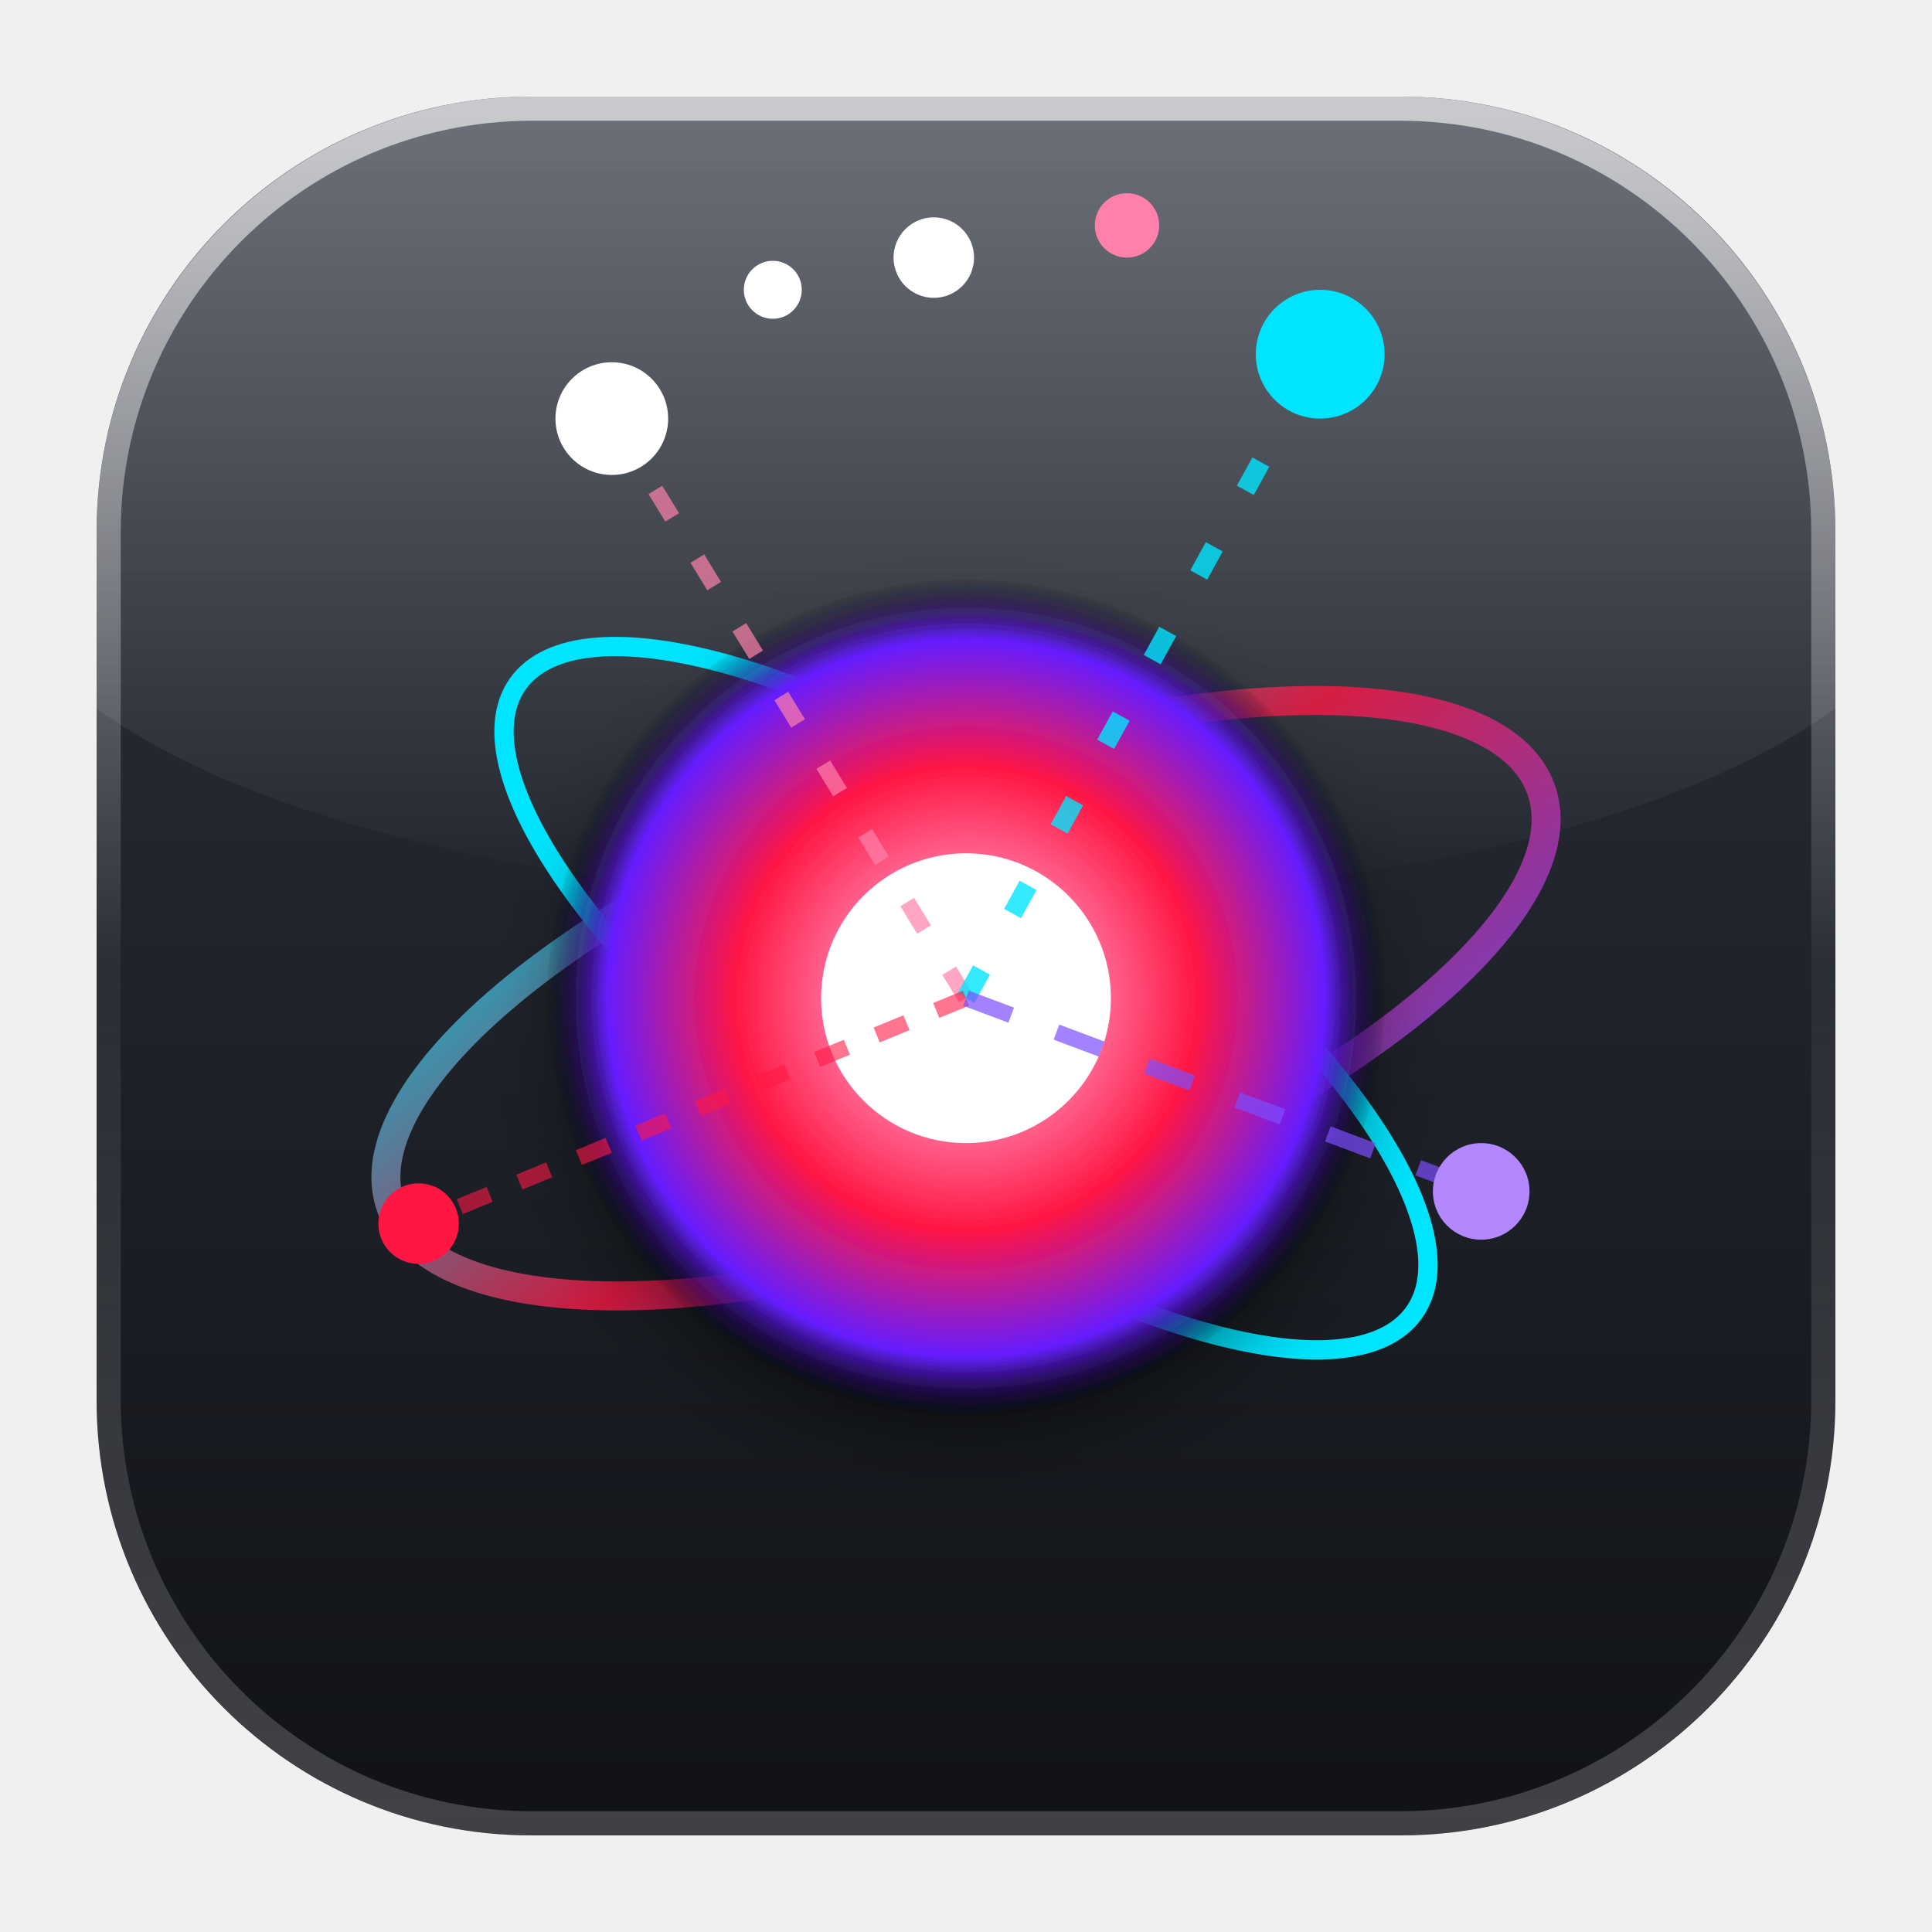
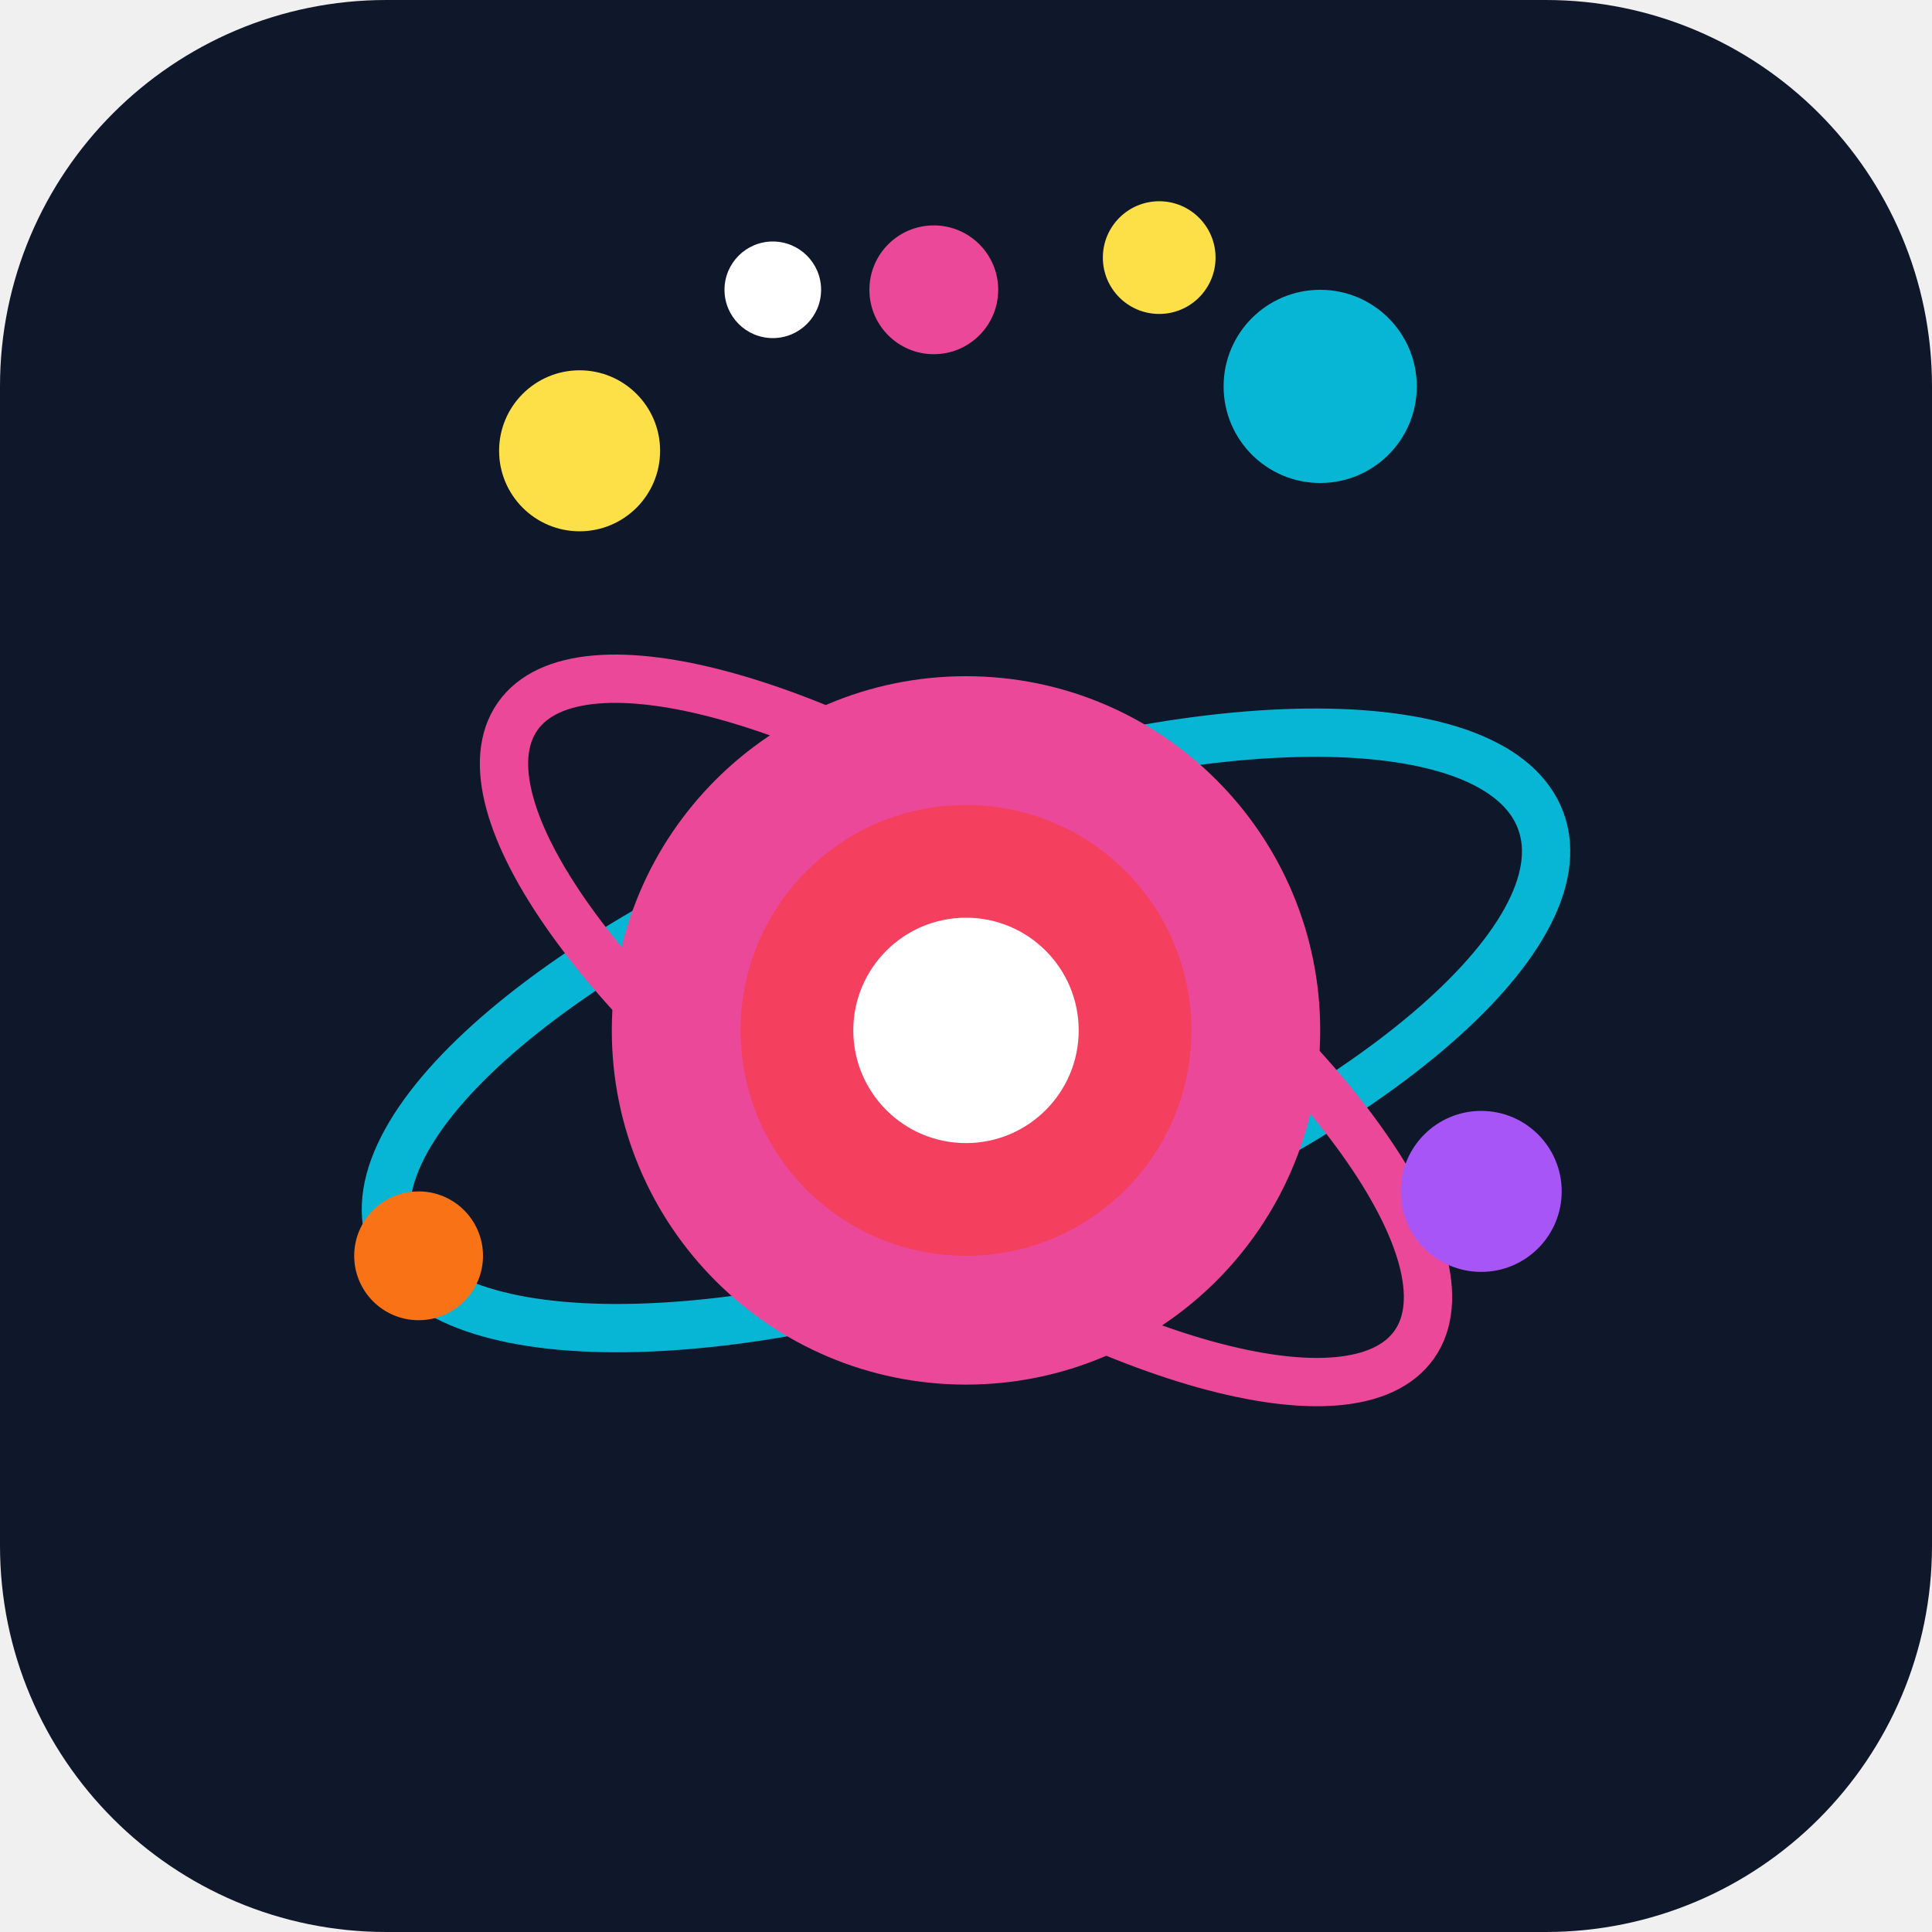
<svg xmlns="http://www.w3.org/2000/svg" viewBox="0 0 120 120" width="120" height="120" data-name="vfx-particles">
-   <defs>
-     <linearGradient id="ptb" x1="0" y1="0" x2="0" y2="1">
-       <stop offset="0" stop-color="#2f3440" />
-       <stop offset="1" stop-color="#101216" />
-     </linearGradient>
-     <linearGradient id="ptg" x1="0" y1="0" x2="0" y2="1">
-       <stop offset="0" stop-color="#ffffff" stop-opacity=".30" />
-       <stop offset="1" stop-color="#ffffff" stop-opacity="0" />
-     </linearGradient>
-     <linearGradient id="pte" x1="0" y1="0" x2="0" y2="1">
-       <stop offset="0" stop-color="#ffffff" stop-opacity=".62" />
-       <stop offset=".5" stop-color="#ffffff" stop-opacity=".05" />
-       <stop offset="1" stop-color="#ffffff" stop-opacity=".20" />
-     </linearGradient>
-     <clipPath id="ptc">
-       <rect x="6" y="6" width="108" height="108" rx="27" />
-     </clipPath>
-     <filter id="ptd" x="-50%" y="-50%" width="200%" height="200%">
-       <feDropShadow dx="0" dy="2.5" stdDeviation="2.6" flood-color="#000" flood-opacity=".55" />
-     </filter>
-   </defs>
-   <rect x="6" y="6" width="108" height="108" rx="27" fill="url(#ptb)" />
-   <g clip-path="url(#ptc)">
-     <path d="M6 6H114V44C92 60 28 60 6 44Z" fill="url(#ptg)" />
-   </g>
-   <radialGradient id="ptS" cx=".5" cy=".5" r=".5">
-     <stop offset="0" stop-color="#ffffff" />
-     <stop offset=".25" stop-color="#ff80ab" />
-     <stop offset=".55" stop-color="#ff1744" />
-     <stop offset=".85" stop-color="#651fff" />
-     <stop offset="1" stop-color="#000" stop-opacity="0" />
-   </radialGradient>
-   <linearGradient id="ptR" x1="0" y1="0" x2="1" y2="1">
-     <stop offset="0" stop-color="#00e5ff" />
-     <stop offset=".5" stop-color="#ff1744" />
-     <stop offset="1" stop-color="#7c4dff" />
-   </linearGradient>
-   <ellipse cx="60" cy="62" rx="38" ry="14" fill="none" stroke="url(#ptR)" stroke-width="1.8" transform="rotate(-20 60 62)" opacity=".8" />
-   <ellipse cx="60" cy="62" rx="34" ry="12" fill="none" stroke="#00e5ff" stroke-width="1.2" transform="rotate(35 60 62)" />
-   <g filter="url(#ptd)">
-     <circle cx="60" cy="62" r="26" fill="url(#ptS)" />
-     <circle cx="60" cy="62" r="9" fill="#ffffff" />
-   </g>
-   <line x1="60" y1="62" x2="38" y2="26" stroke="#ff80ab" stroke-width="1" stroke-dasharray="2 3" opacity=".7" />
-   <circle cx="38" cy="26" r="3.5" fill="#ffffff" />
-   <line x1="60" y1="62" x2="82" y2="22" stroke="#00e5ff" stroke-width="1.2" stroke-dasharray="2 4" opacity=".8" />
-   <circle cx="82" cy="22" r="4" fill="#00e5ff" />
-   <line x1="60" y1="62" x2="26" y2="76" stroke="#ff1744" stroke-width="1" stroke-dasharray="2 2" opacity=".6" />
-   <circle cx="26" cy="76" r="2.5" fill="#ff1744" />
-   <line x1="60" y1="62" x2="92" y2="74" stroke="#7c4dff" stroke-width="1" stroke-dasharray="3 3" opacity=".7" />
-   <circle cx="92" cy="74" r="3" fill="#b388ff" />
-   <circle cx="48" cy="18" r="1.8" fill="#ffffff" />
-   <circle cx="70" cy="14" r="2" fill="#ff80ab" />
-   <circle cx="58" cy="16" r="2.5" fill="#ffffff" />
-   <rect x="6.75" y="6.75" width="106.5" height="106.5" rx="26.3" fill="none" stroke="url(#pte)" stroke-width="1.5" />
+   <rect width="120" height="120" rx="24" fill="#0f172a" />
+   <ellipse cx="60" cy="64" rx="38" ry="14" fill="none" stroke="#06b6d4" stroke-width="3" transform="rotate(-20 60 64)" />
+   <ellipse cx="60" cy="64" rx="34" ry="12" fill="none" stroke="#ec4899" stroke-width="3" transform="rotate(35 60 64)" />
+   <circle cx="60" cy="64" r="22" fill="#ec4899" />
+   <circle cx="60" cy="64" r="14" fill="#f43f5e" />
+   <circle cx="60" cy="64" r="7" fill="#ffffff" />
+   <circle cx="36" cy="28" r="5" fill="#fde047" />
+   <circle cx="82" cy="24" r="6" fill="#06b6d4" />
+   <circle cx="26" cy="78" r="4" fill="#f97316" />
+   <circle cx="92" cy="74" r="5" fill="#a855f7" />
+   <circle cx="48" cy="18" r="3" fill="#ffffff" />
+   <circle cx="72" cy="16" r="3.5" fill="#fde047" />
+   <circle cx="58" cy="18" r="4" fill="#ec4899" />
</svg>
